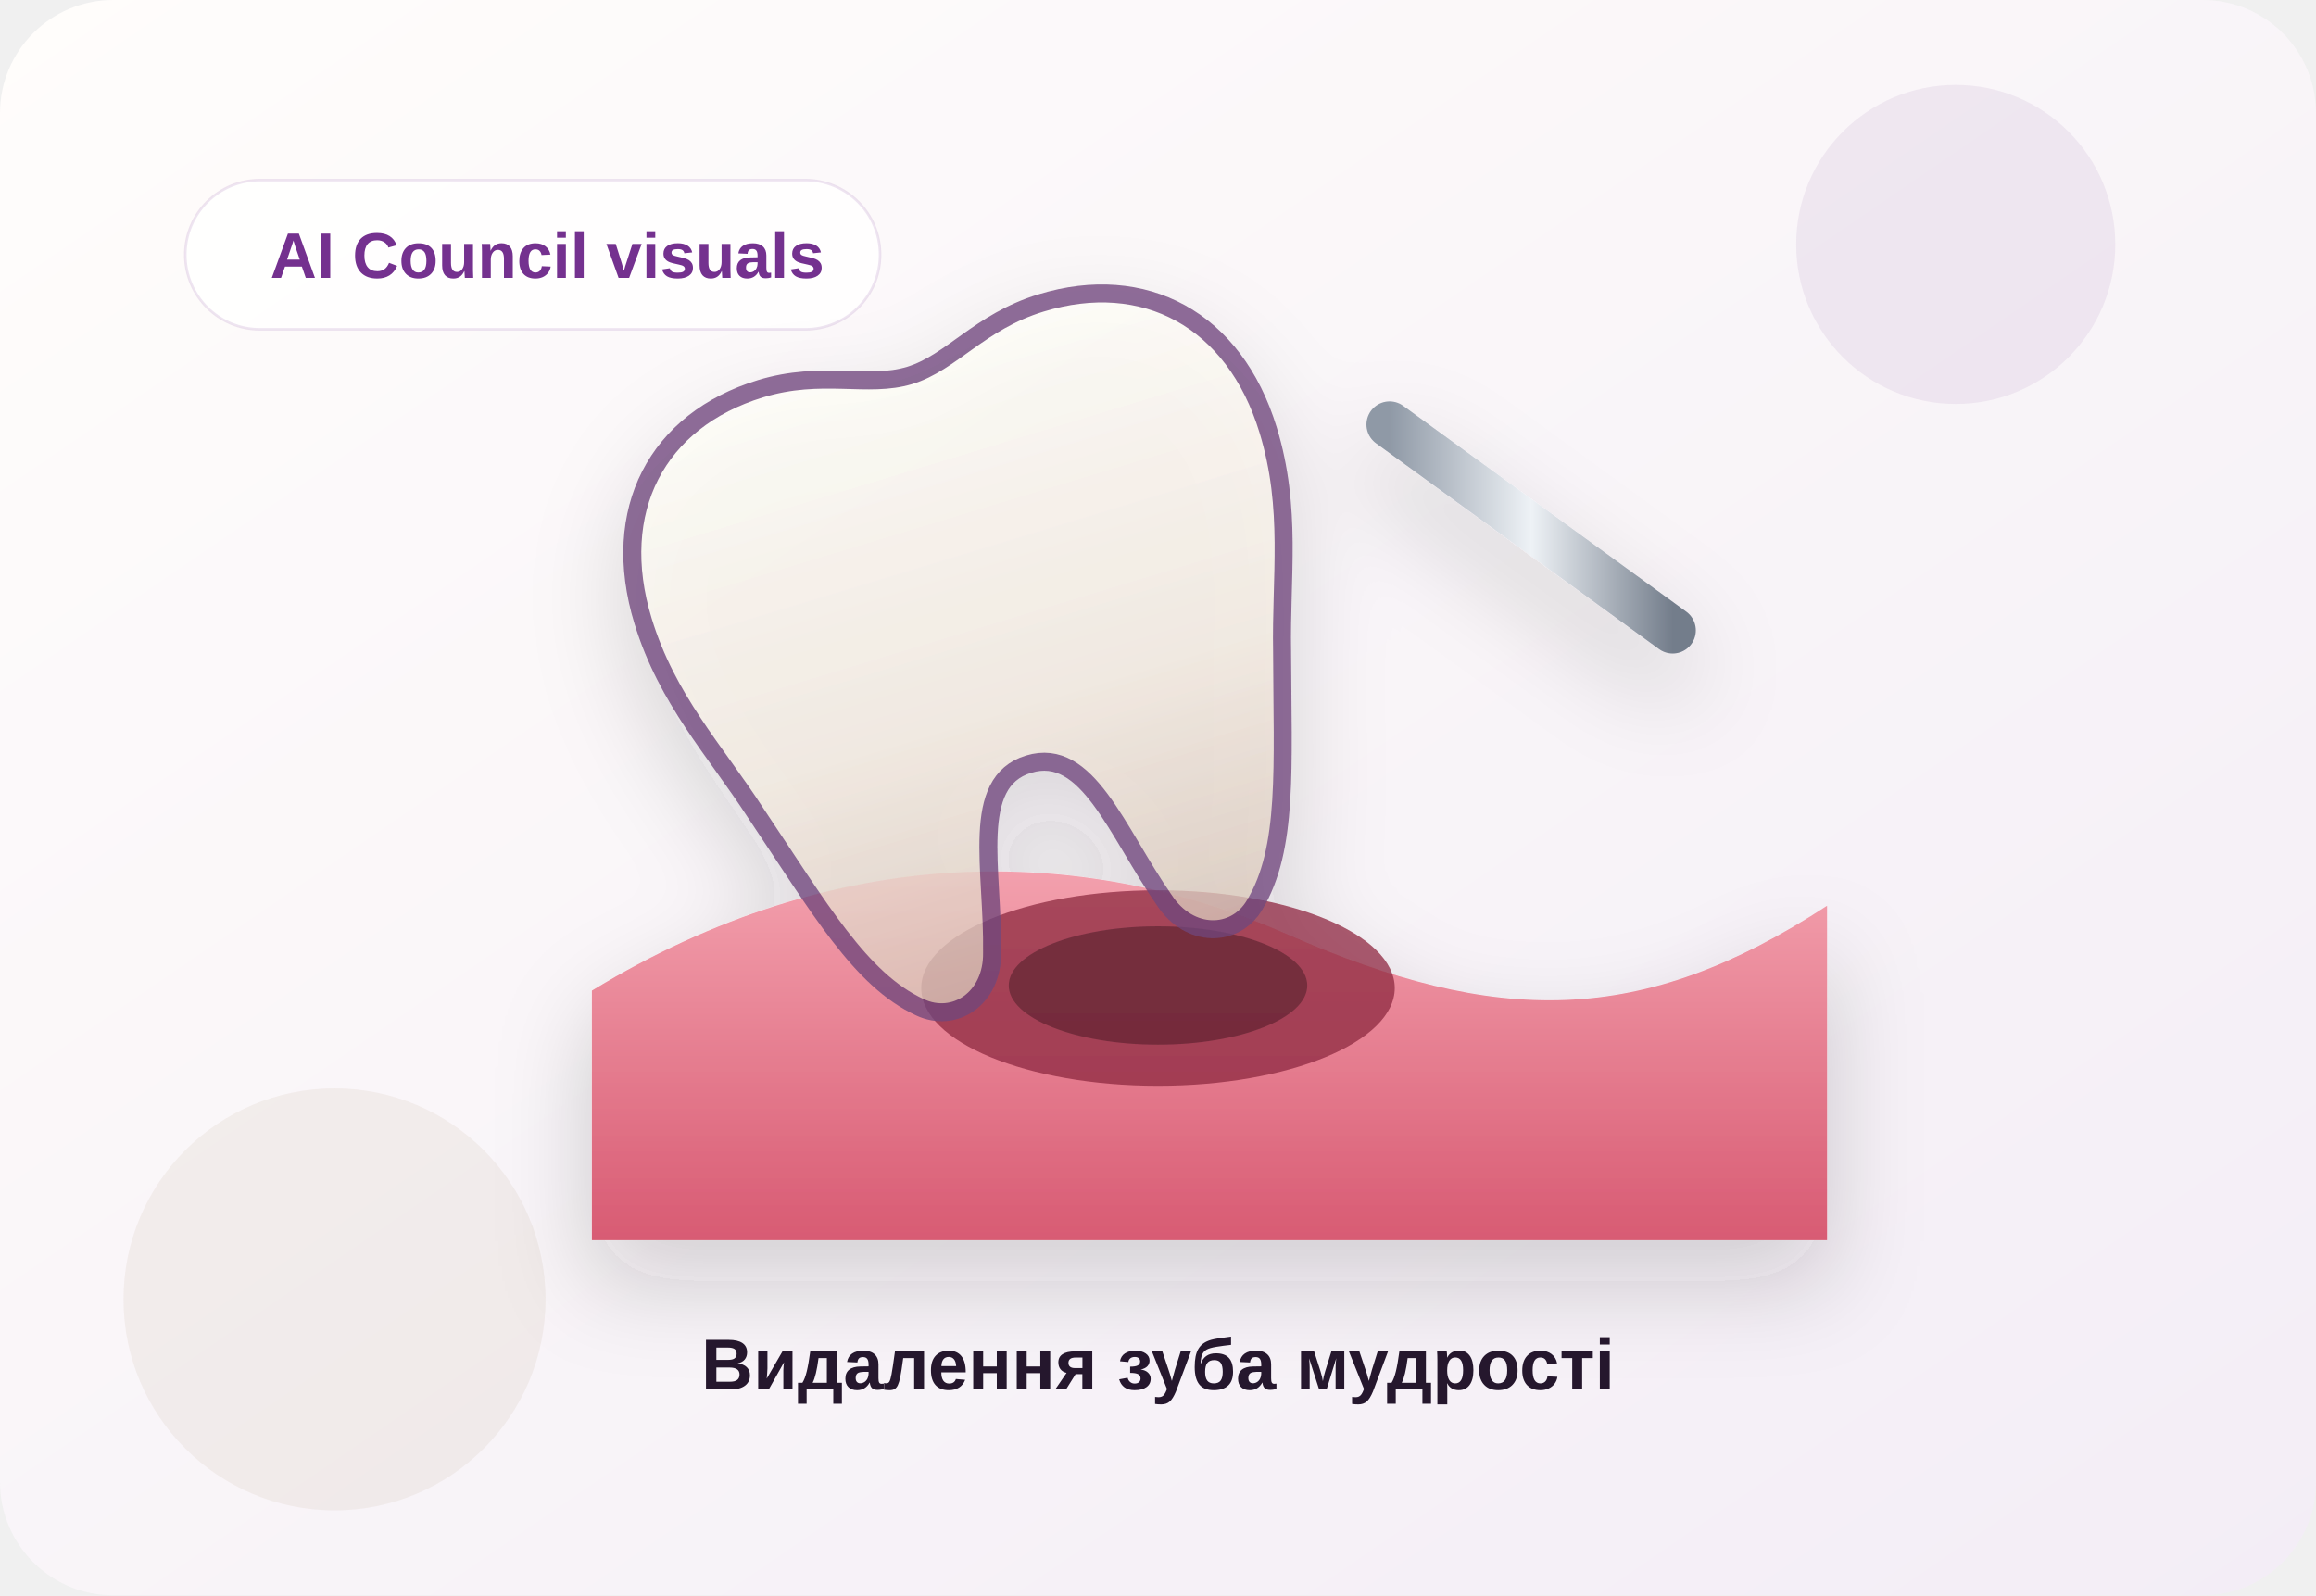
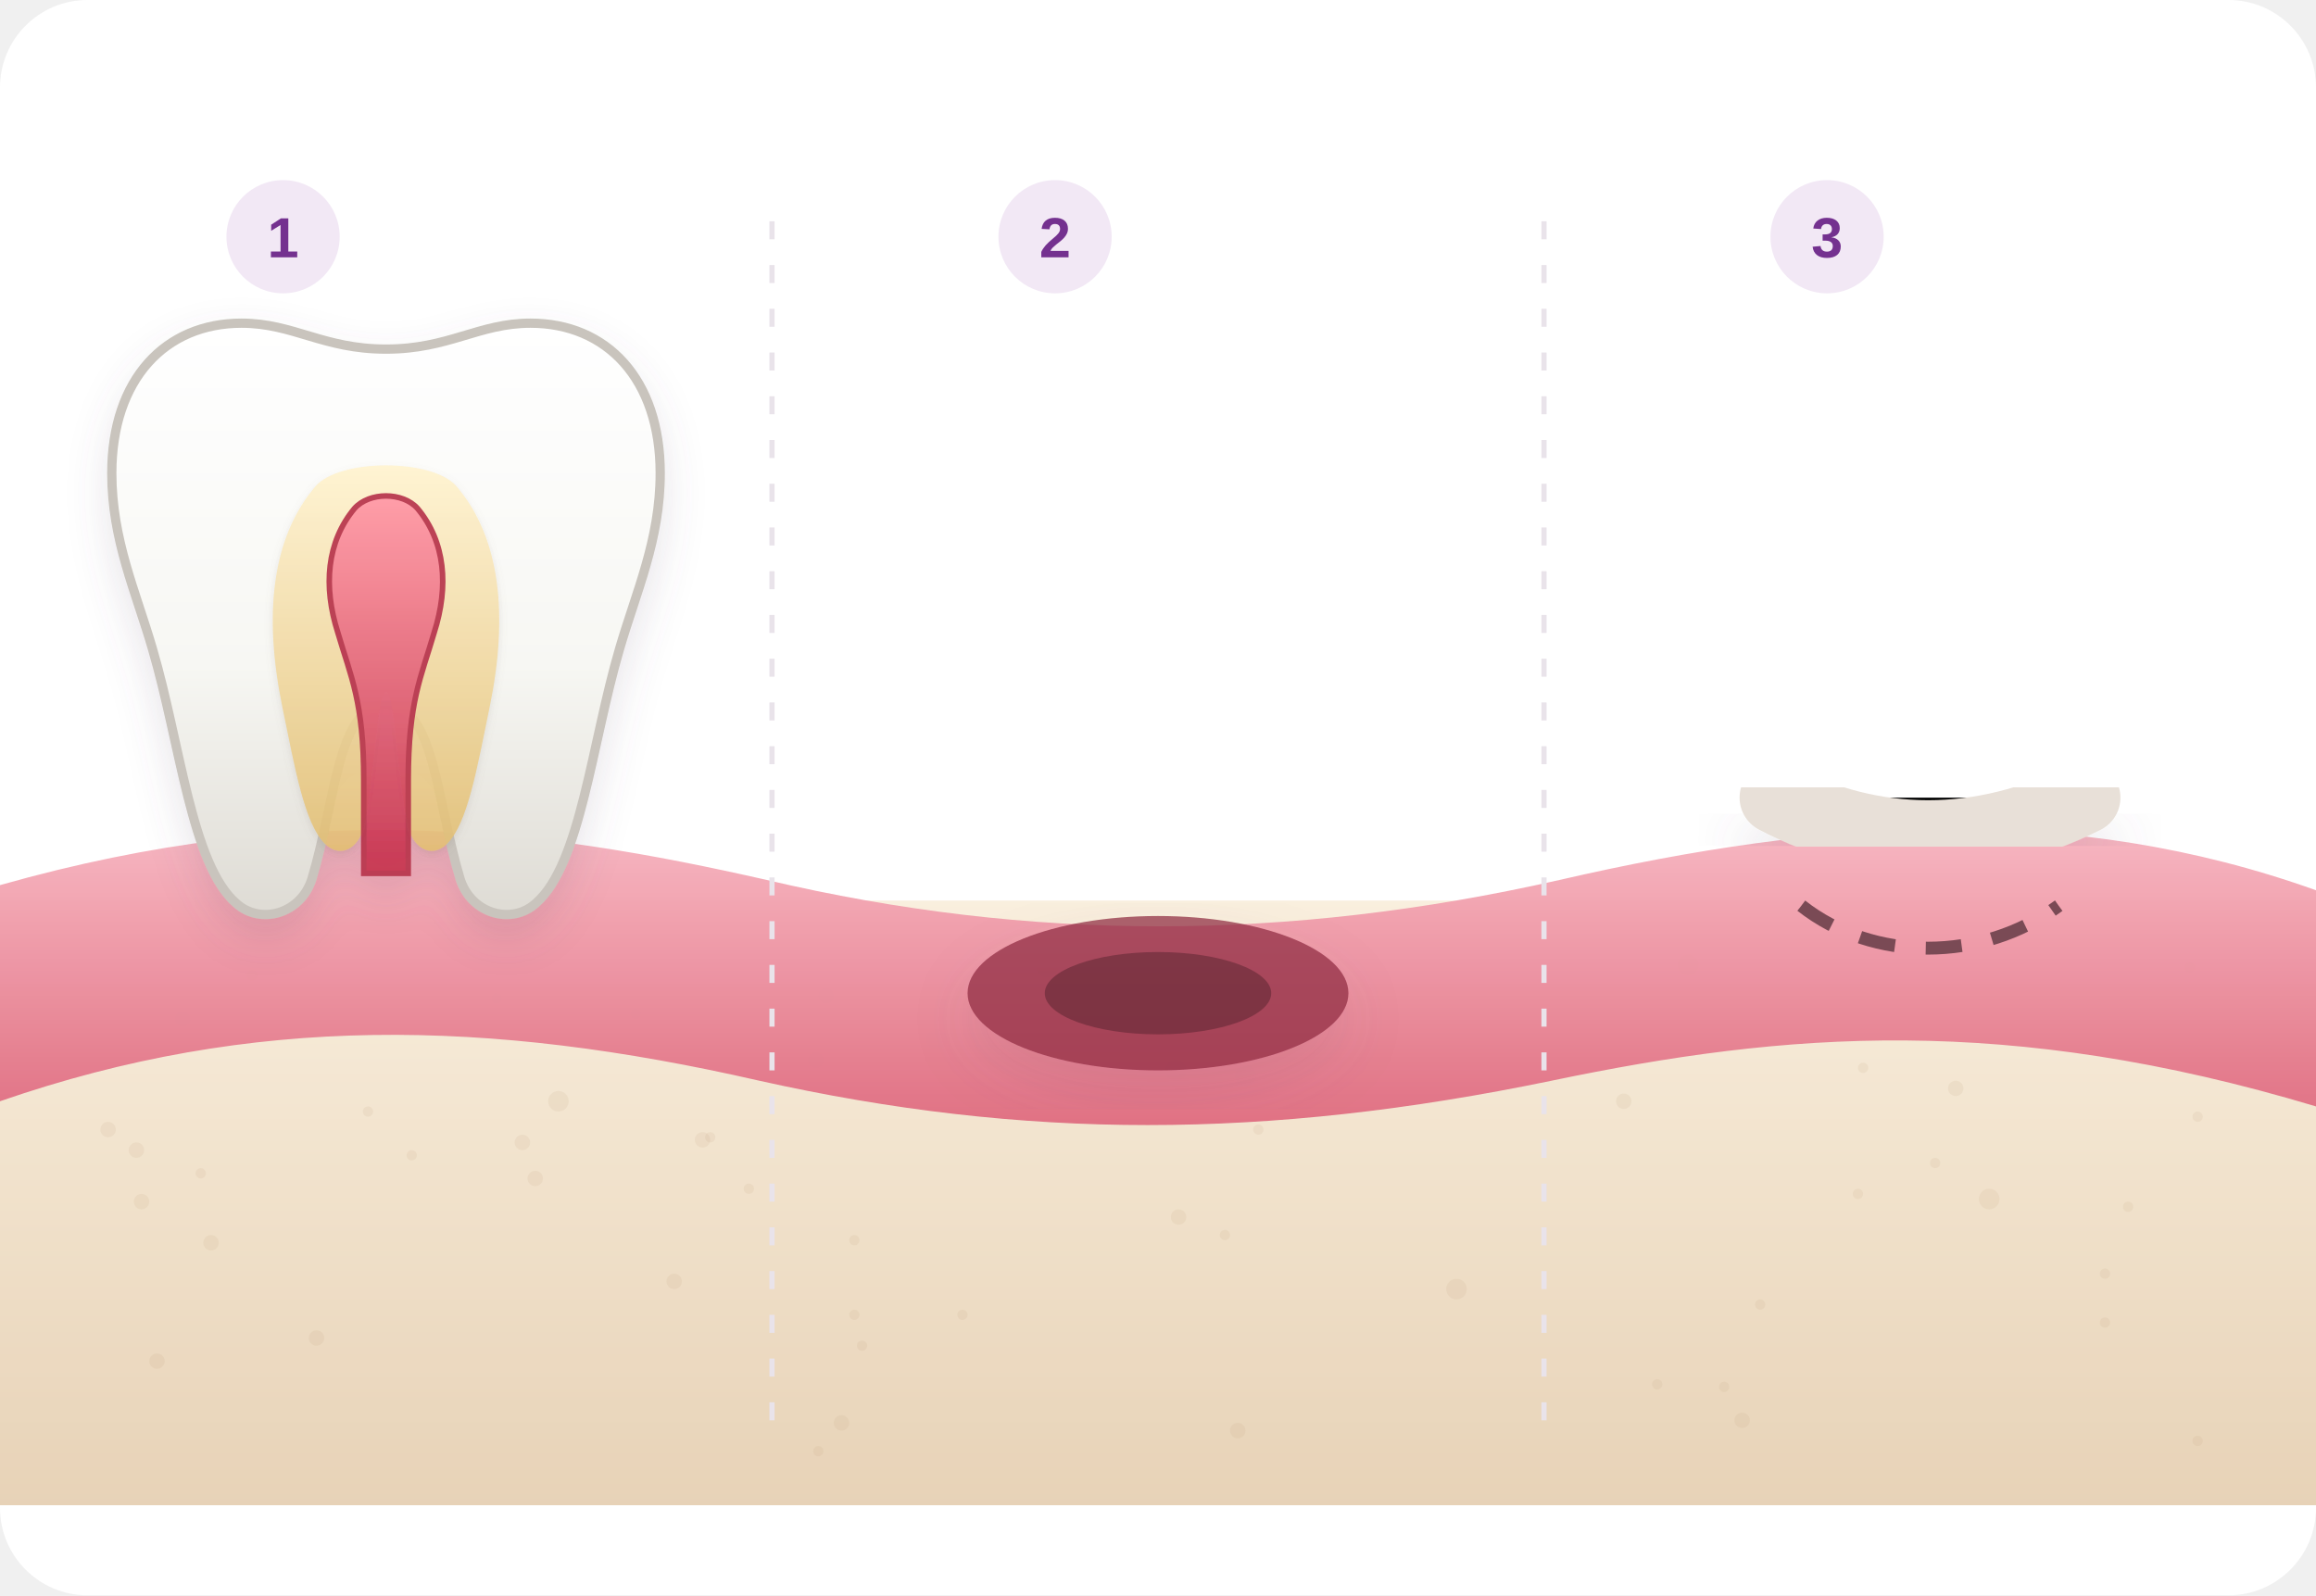
<svg xmlns="http://www.w3.org/2000/svg" viewBox="0 0 900 620" role="img" aria-label="Видалення зуба мудрості">
  <defs>
-     <linearGradient id="bg" x1="0" y1="0" x2="1" y2="1">
-       <stop offset="0" stop-color="#fffdfb" />
-       <stop offset="1" stop-color="#f3edf6" />
-     </linearGradient>
    <linearGradient id="enamel" x1="0" y1="0" x2="0" y2="1">
-       <stop offset="0" stop-color="#fffef8" />
-       <stop offset="0.58" stop-color="#f2eadf" />
-       <stop offset="1" stop-color="#d8c6b8" />
+       <stop offset="0" stop-color="#ffffff" />
+       <stop offset="0.58" stop-color="#f7f7f3" />
+       <stop offset="1" stop-color="#dedbd4" />
    </linearGradient>
    <linearGradient id="dentin" x1="0" y1="0" x2="0" y2="1">
-       <stop offset="0" stop-color="#f9d98b" />
-       <stop offset="1" stop-color="#d7a94e" />
+       <stop offset="0" stop-color="#fff2ce" />
+       <stop offset="1" stop-color="#e2be72" />
    </linearGradient>
    <linearGradient id="pulp" x1="0" y1="0" x2="0" y2="1">
-       <stop offset="0" stop-color="#ee6b7a" />
-       <stop offset="1" stop-color="#a82f48" />
+       <stop offset="0" stop-color="#ff9aa7" />
+       <stop offset="1" stop-color="#c73650" />
    </linearGradient>
    <linearGradient id="gum" x1="0" y1="0" x2="0" y2="1">
-       <stop offset="0" stop-color="#f3a0ad" />
-       <stop offset="1" stop-color="#d85b73" />
+       <stop offset="0" stop-color="#f7b4bf" />
+       <stop offset="1" stop-color="#df6c80" />
    </linearGradient>
    <linearGradient id="bone" x1="0" y1="0" x2="0" y2="1">
-       <stop offset="0" stop-color="#f0dbc2" />
-       <stop offset="1" stop-color="#cfae88" />
+       <stop offset="0" stop-color="#f7e9d1" />
+       <stop offset="1" stop-color="#dec19b" />
    </linearGradient>
    <linearGradient id="metal" x1="0" y1="0" x2="1" y2="0">
-       <stop offset="0" stop-color="#8f99a6" />
-       <stop offset="0.5" stop-color="#eef2f6" />
-       <stop offset="1" stop-color="#737d8b" />
+       <stop offset="0" stop-color="#717b86" />
+       <stop offset="0.45" stop-color="#f6f8fa" />
+       <stop offset="1" stop-color="#6d7781" />
    </linearGradient>
-     <filter id="shadow" x="-20%" y="-20%" width="140%" height="140%">
-       <feDropShadow dx="0" dy="16" stdDeviation="18" flood-color="#2c2034" flood-opacity=".18" />
+     <filter id="softShadow" x="-25%" y="-25%" width="150%" height="150%">
+       <feDropShadow dx="0" dy="10" stdDeviation="11" flood-color="#6e5875" flood-opacity=".16" />
+     </filter>
+     <filter id="inner">
+       <feDropShadow dx="0" dy="2" stdDeviation="2" flood-color="#8b7a73" flood-opacity=".20" />
    </filter>
  </defs>
-   <rect width="900" height="620" rx="44" fill="url(#bg)" />
-   <circle cx="760" cy="95" r="62" fill="#74318f" opacity=".08" />
-   <circle cx="130" cy="505" r="82" fill="#8b5a2b" opacity=".07" />
-   <rect x="72" y="70" width="270" height="58" rx="29" fill="#fff" opacity=".88" stroke="#74318f" stroke-opacity=".14" />
-   <text x="105" y="108" font-family="Arial, sans-serif" font-size="25" font-weight="700" fill="#74318f">AI Council visuals</text>
-   <g filter="url(#shadow)">
-     <path d="M230 385c95-58 190-57 270-22 82 36 138 36 210-11v130H230z" fill="url(#gum)" />
-     <ellipse cx="450" cy="384" rx="92" ry="38" fill="#8e2940" opacity=".75" />
-     <ellipse cx="450" cy="383" rx="58" ry="23" fill="#3e1720" opacity=".48" />
-     <path d="M330 128c-42 0-70 28-70 73 0 32 12 56 20 84 13 43 20 74 39 91 11 10 28 5 33-12 10-31 11-66 35-66s25 35 35 66c5 17 22 22 33 12 19-17 26-48 39-91 8-28 20-52 20-84 0-45-28-73-70-73-25 0-40 12-57 12s-32-12-57-12z" fill="url(#enamel)" stroke="#6f477b" stroke-width="7" opacity=".78" transform="rotate(-17 390 255)" />
-     <path d="M540 165l110 80" stroke="url(#metal)" stroke-width="18" stroke-linecap="round" />
+   <rect width="900" height="620" rx="34" fill="#fff" />
+   <rect x="0" y="350" width="900" height="235" fill="url(#bone)" opacity=".72" />
+   <circle cx="276" cy="442" r="2" fill="#b99b76" opacity=".12" />
+   <circle cx="773" cy="466" r="4" fill="#b99b76" opacity=".12" />
+   <circle cx="193" cy="388" r="2" fill="#b99b76" opacity=".12" />
+   <circle cx="55" cy="467" r="3" fill="#b99b76" opacity=".12" />
+   <circle cx="854" cy="560" r="2" fill="#b99b76" opacity=".12" />
+   <circle cx="262" cy="498" r="3" fill="#b99b76" opacity=".12" />
+   <circle cx="318" cy="564" r="2" fill="#b99b76" opacity=".12" />
+   <circle cx="143" cy="432" r="2" fill="#b99b76" opacity=".12" />
+   <circle cx="61" cy="529" r="3" fill="#b99b76" opacity=".12" />
+   <circle cx="854" cy="434" r="2" fill="#b99b76" opacity=".12" />
+   <circle cx="203" cy="444" r="3" fill="#b99b76" opacity=".12" />
+   <circle cx="677" cy="552" r="3" fill="#b99b76" opacity=".12" />
+   <circle cx="123" cy="520" r="3" fill="#b99b76" opacity=".12" />
+   <circle cx="722" cy="464" r="2" fill="#b99b76" opacity=".12" />
+   <circle cx="217" cy="428" r="4" fill="#b99b76" opacity=".12" />
+   <circle cx="321" cy="387" r="3" fill="#b99b76" opacity=".12" />
+   <circle cx="42" cy="439" r="3" fill="#b99b76" opacity=".12" />
+   <circle cx="818" cy="495" r="2" fill="#b99b76" opacity=".12" />
+   <circle cx="458" cy="473" r="3" fill="#b99b76" opacity=".12" />
+   <circle cx="476" cy="480" r="2" fill="#b99b76" opacity=".12" />
+   <circle cx="273" cy="443" r="3" fill="#b99b76" opacity=".12" />
+   <circle cx="851" cy="376" r="2" fill="#b99b76" opacity=".12" />
+   <circle cx="82" cy="483" r="3" fill="#b99b76" opacity=".12" />
+   <circle cx="566" cy="501" r="4" fill="#b99b76" opacity=".12" />
+   <circle cx="752" cy="452" r="2" fill="#b99b76" opacity=".12" />
+   <circle cx="724" cy="415" r="2" fill="#b99b76" opacity=".12" />
+   <circle cx="457" cy="416" r="4" fill="#b99b76" opacity=".12" />
+   <circle cx="317" cy="412" r="3" fill="#b99b76" opacity=".12" />
+   <circle cx="481" cy="556" r="3" fill="#b99b76" opacity=".12" />
+   <circle cx="684" cy="507" r="2" fill="#b99b76" opacity=".12" />
+   <circle cx="366" cy="390" r="2" fill="#b99b76" opacity=".12" />
+   <circle cx="760" cy="423" r="3" fill="#b99b76" opacity=".12" />
+   <circle cx="818" cy="514" r="2" fill="#b99b76" opacity=".12" />
+   <circle cx="160" cy="449" r="2" fill="#b99b76" opacity=".12" />
+   <circle cx="332" cy="482" r="2" fill="#b99b76" opacity=".12" />
+   <circle cx="78" cy="456" r="2" fill="#b99b76" opacity=".12" />
+   <circle cx="327" cy="553" r="3" fill="#b99b76" opacity=".12" />
+   <circle cx="53" cy="447" r="3" fill="#b99b76" opacity=".12" />
+   <circle cx="364" cy="404" r="4" fill="#b99b76" opacity=".12" />
+   <circle cx="670" cy="539" r="2" fill="#b99b76" opacity=".12" />
+   <circle cx="335" cy="523" r="2" fill="#b99b76" opacity=".12" />
+   <circle cx="489" cy="439" r="2" fill="#b99b76" opacity=".12" />
+   <circle cx="291" cy="462" r="2" fill="#b99b76" opacity=".12" />
+   <circle cx="374" cy="511" r="2" fill="#b99b76" opacity=".12" />
+   <circle cx="407" cy="376" r="4" fill="#b99b76" opacity=".12" />
+   <circle cx="208" cy="458" r="3" fill="#b99b76" opacity=".12" />
+   <circle cx="332" cy="511" r="2" fill="#b99b76" opacity=".12" />
+   <circle cx="484" cy="418" r="4" fill="#b99b76" opacity=".12" />
+   <circle cx="247" cy="394" r="2" fill="#b99b76" opacity=".12" />
+   <circle cx="98" cy="379" r="2" fill="#b99b76" opacity=".12" />
+   <circle cx="644" cy="538" r="2" fill="#b99b76" opacity=".12" />
+   <circle cx="656" cy="375" r="4" fill="#b99b76" opacity=".12" />
+   <circle cx="631" cy="428" r="3" fill="#b99b76" opacity=".12" />
+   <circle cx="71" cy="396" r="3" fill="#b99b76" opacity=".12" />
+   <circle cx="827" cy="469" r="2" fill="#b99b76" opacity=".12" />
+   <path d="M0 344 C120 310 210 322 298 342 C400 366 500 366 606 342 C710 318 805 312 900 346 L900 430 C780 394 694 401 603 420 C492 443 398 443 295 420 C190 396 98 394 0 428 Z" fill="url(#gum)" opacity=".96" />
+   <path d="M300 86v470M600 86v470" stroke="#e9e3ea" stroke-width="2" stroke-dasharray="7 10" />
+   <circle cx="110" cy="92" r="22" fill="#f2e8f5" />
+   <text x="110" y="100" text-anchor="middle" font-family="Arial" font-size="22" font-weight="800" fill="#74318f">1</text>
+   <circle cx="410" cy="92" r="22" fill="#f2e8f5" />
+   <text x="410" y="100" text-anchor="middle" font-family="Arial" font-size="22" font-weight="800" fill="#74318f">2</text>
+   <circle cx="710" cy="92" r="22" fill="#f2e8f5" />
+   <text x="710" y="100" text-anchor="middle" font-family="Arial" font-size="22" font-weight="800" fill="#74318f">3</text>
+   <g transform="translate(150 122) scale(0.72)" filter="url(#softShadow)">
+     <path d="M-78 5c-41 0-70 30-70 81 0 36 13 64 22 95 15 51 21 116 45 137 13 12 35 6 41-13 13-43 14-94 40-94s27 51 40 94c6 19 28 25 41 13 24-21 30-86 45-137 9-31 22-59 22-95 0-51-29-81-70-81-28 0-44 14-78 14S-50 5-78 5z" fill="url(#enamel)" stroke="#c9c4bd" stroke-width="5" stroke-linejoin="round" />
+     <path d="M-38 93c-24 28-28 70-18 119 7 34 12 63 23 74 8 8 18 3 21-9 6-27 7-73 12-73s6 46 12 73c3 12 13 17 21 9 11-11 16-40 23-74 10-49 6-91-18-119-13-15-63-15-76 0z" fill="url(#dentin)" opacity=".88" filter="url(#inner)" />
+     <path d="M-17 105c-15 18-17 42-9 67 7 24 14 37 14 80v50h24v-50c0-43 7-56 14-80 8-25 6-49-9-67-8-9-26-9-34 0z" fill="url(#pulp)" stroke="#b93a50" stroke-width="3" opacity=".95" />
  </g>
-   <text x="450" y="540" text-anchor="middle" font-family="Arial, sans-serif" font-size="28" font-weight="800" fill="#25172d">Видалення зуба мудрості</text>
+   <ellipse cx="450" cy="386" rx="74" ry="30" fill="#8e2940" opacity=".72" filter="url(#softShadow)" />
+   <ellipse cx="450" cy="386" rx="44" ry="16" fill="#3d1720" opacity=".38" />
+   <path d="M690 310c38 20 80 20 120 0" stroke="#e8e0d8" stroke-width="28" stroke-linecap="round" filter="url(#softShadow)" />
+   <path d="M700 352c28 22 70 22 100 0" stroke="#7a4a55" stroke-width="5" stroke-dasharray="14 12" fill="none" />
</svg>
